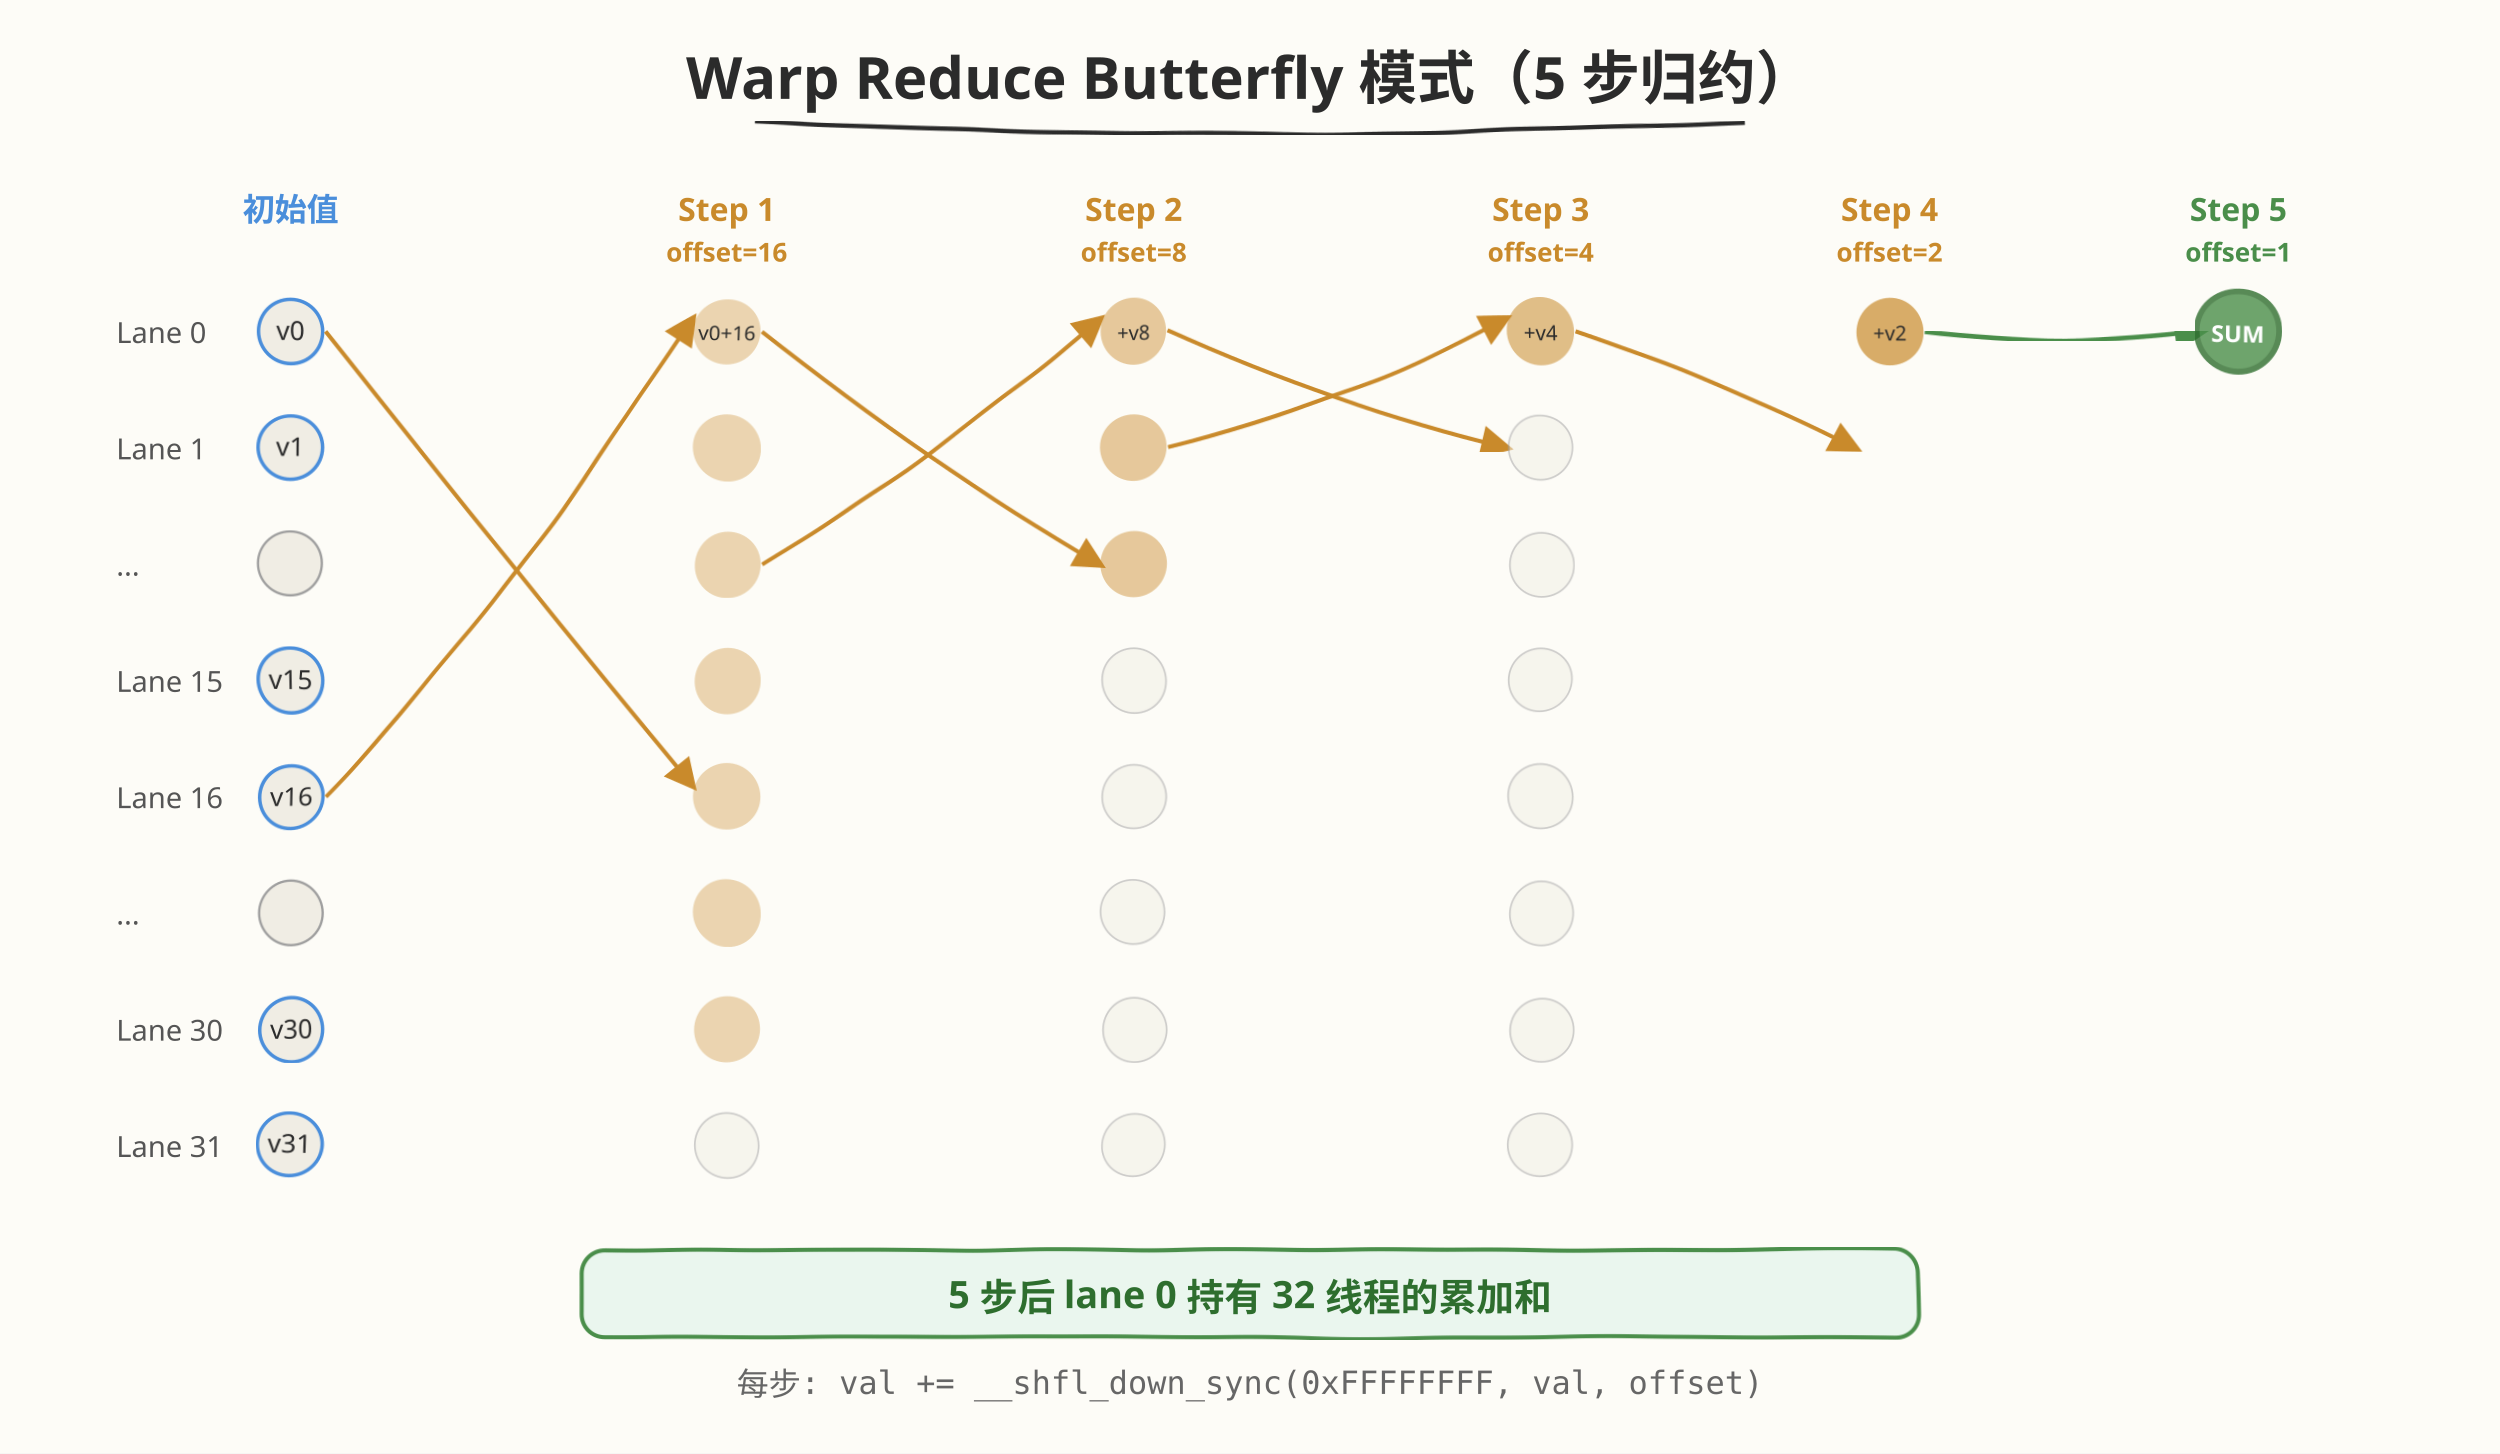
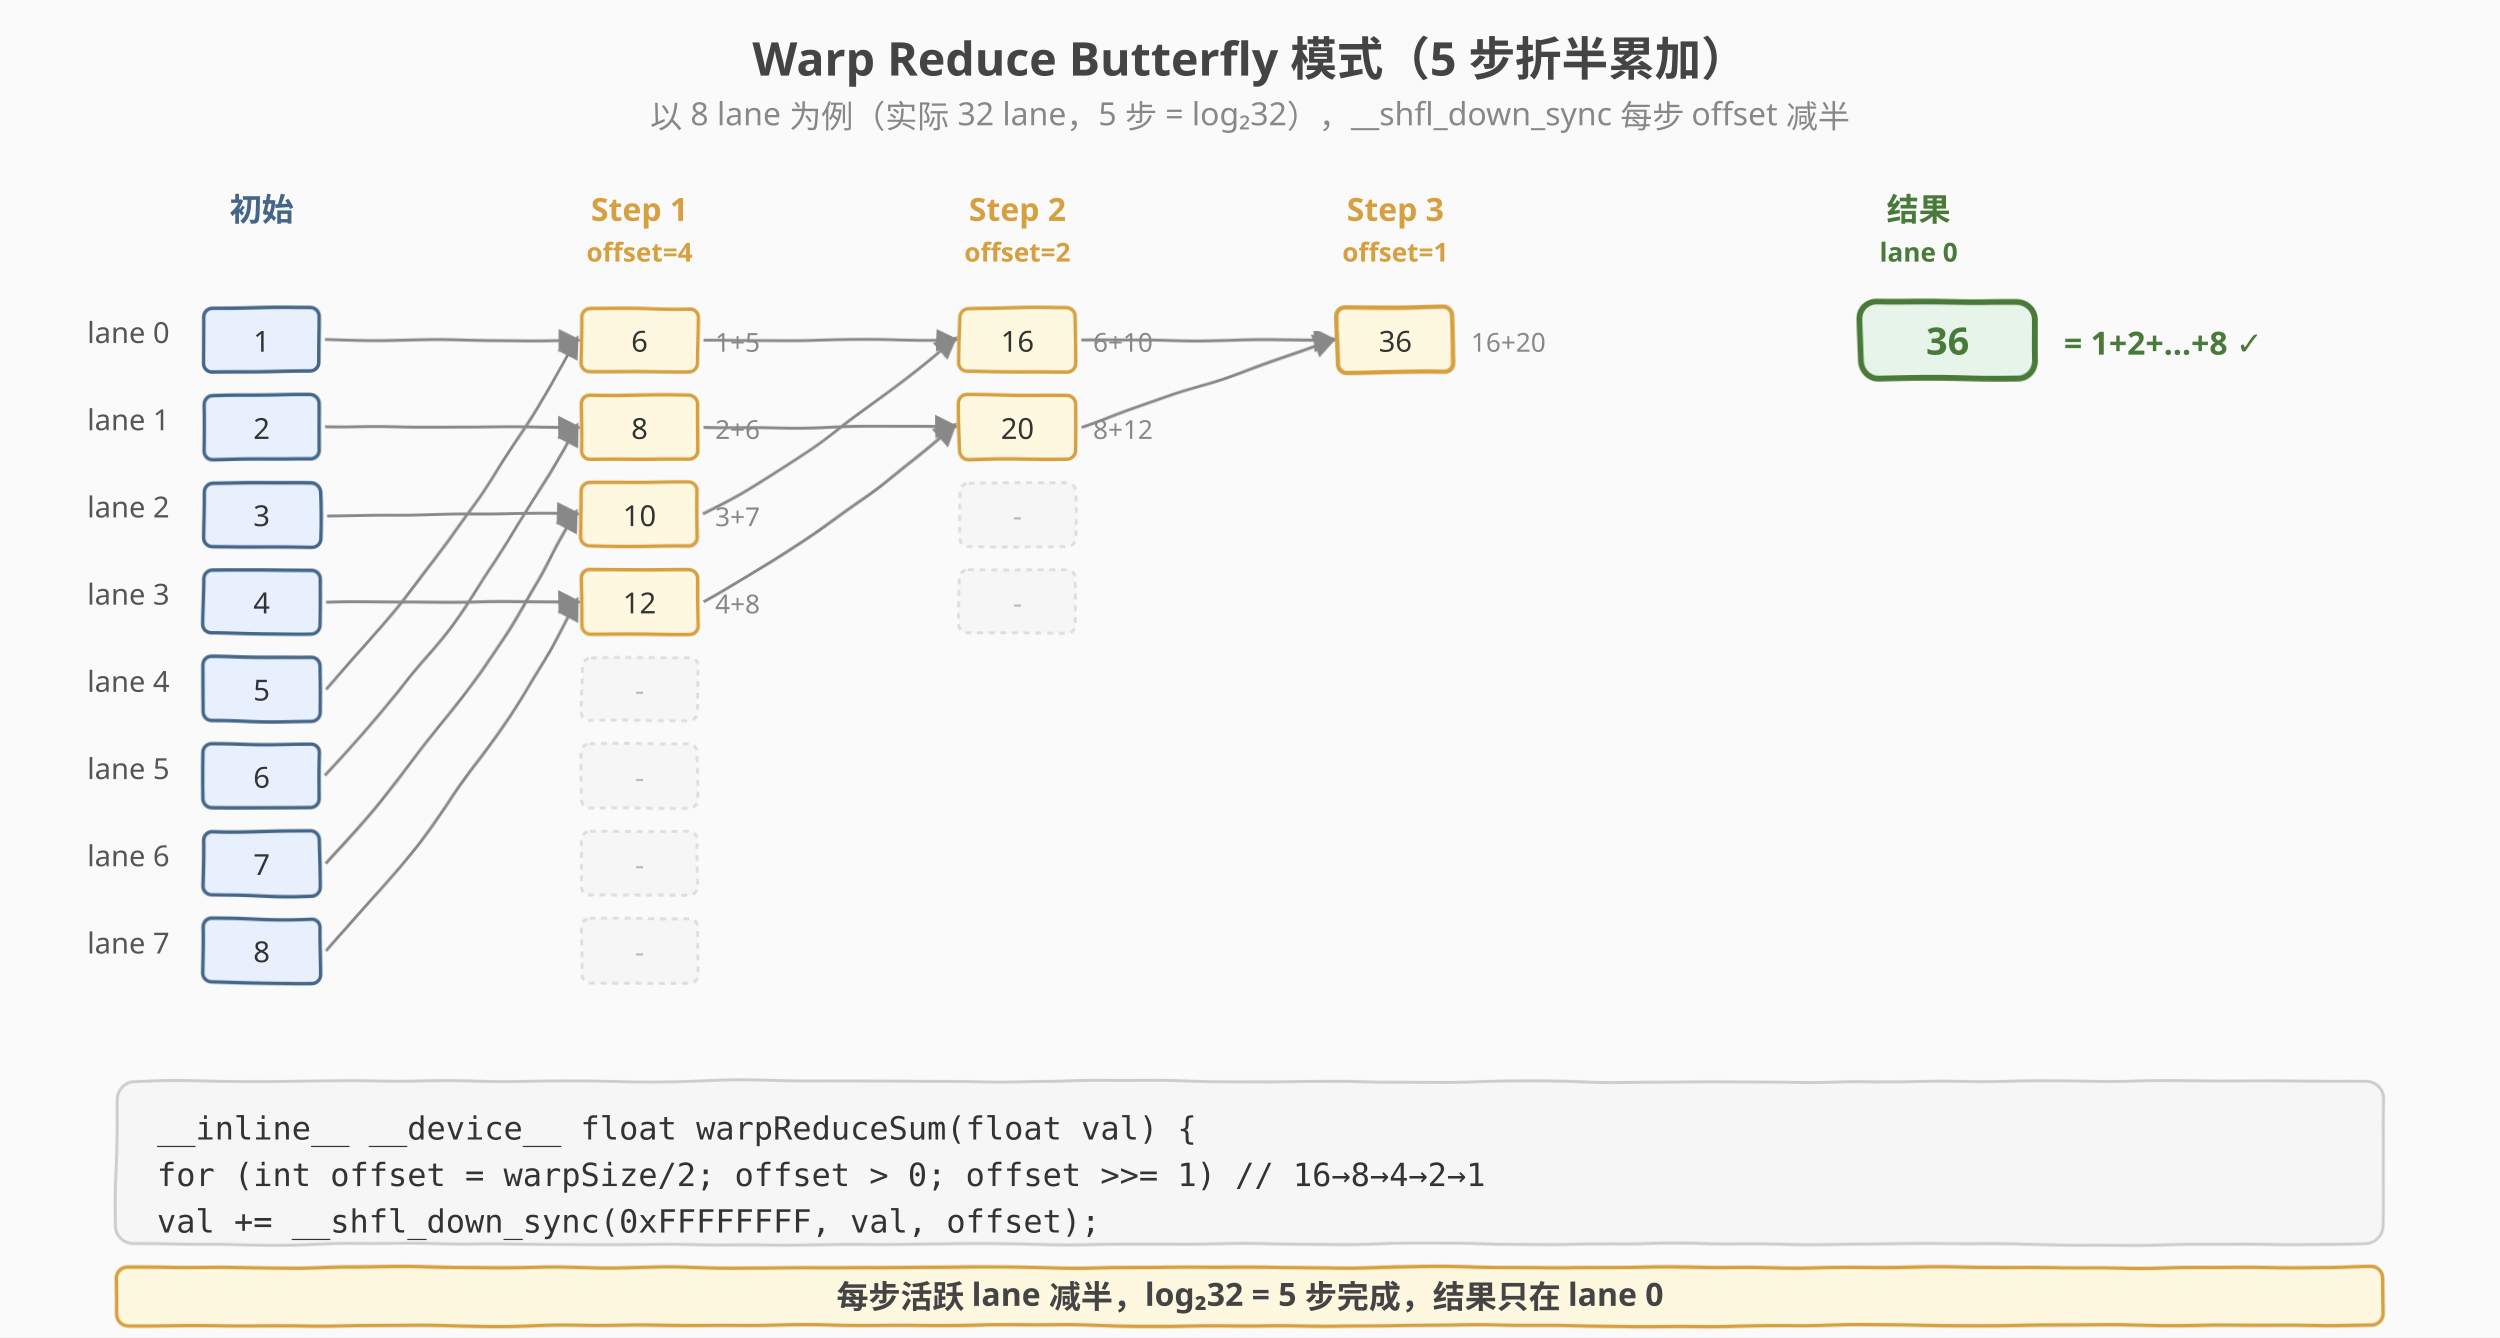
- <svg xmlns="http://www.w3.org/2000/svg" width="860" height="500" viewBox="0 0 860 500" font-family="'Comic Sans MS','Marker Felt','Segoe UI',cursive">
+ <svg xmlns="http://www.w3.org/2000/svg" viewBox="0 0 860 460" font-family="'Comic Sans MS', 'Segoe UI', 'Kaiti SC', 楷体, cursive">
  <defs>
-     <filter id="sk" x="-3%" y="-3%" width="106%" height="106%">
-       <feTurbulence type="fractalNoise" baseFrequency="0.018" numOctaves="2" seed="12" result="n" />
-       <feDisplacementMap in="SourceGraphic" in2="n" scale="1.8" />
+     <filter id="rough2">
+       <feTurbulence type="fractalNoise" baseFrequency="0.025" numOctaves="2" seed="7" />
+       <feDisplacementMap in="SourceGraphic" scale="1.5" />
    </filter>
-     <marker id="arO" markerWidth="8" markerHeight="8" refX="6" refY="4" orient="auto">
-       <path d="M0,0 L8,4 L0,8 z" fill="#c98a2b" />
-     </marker>
-     <marker id="arG" markerWidth="8" markerHeight="8" refX="6" refY="4" orient="auto">
-       <path d="M0,0 L8,4 L0,8 z" fill="#4a8e4a" />
+     <marker id="arr" markerWidth="8" markerHeight="8" refX="6" refY="4" orient="auto">
+       <path d="M 0 0 L 8 4 L 0 8 z" fill="#888" />
    </marker>
  </defs>
-   <rect width="860" height="500" fill="#fdfcf7" />
-   <text x="430" y="34" text-anchor="middle" font-size="20" font-weight="bold" fill="#2b2b2b">Warp Reduce Butterfly 模式（5 步归约）</text>
-   <path d="M 260 42 Q 430 50 600 42" stroke="#2b2b2b" stroke-width="1.5" fill="none" filter="url(#sk)" />
+   <rect width="860" height="460" fill="#fafafa" />
+   <text x="430" y="26" text-anchor="middle" font-size="16" fill="#444" font-weight="bold">Warp Reduce Butterfly 模式（5 步折半累加）</text>
+   <text x="430" y="44" text-anchor="middle" font-size="11" fill="#888">以 8 lane 为例（实际 32 lane，5 步 = log₂32），__shfl_down_sync 每步 offset 减半</text>
  <g font-size="11" font-weight="bold">
-     <text x="100" y="76" text-anchor="middle" fill="#4a8edb">初始值</text>
-     <text x="250" y="76" text-anchor="middle" fill="#c98a2b">Step 1</text>
-     <text x="250" y="90" text-anchor="middle" fill="#c98a2b" font-size="9">offset=16</text>
-     <text x="390" y="76" text-anchor="middle" fill="#c98a2b">Step 2</text>
-     <text x="390" y="90" text-anchor="middle" fill="#c98a2b" font-size="9">offset=8</text>
-     <text x="530" y="76" text-anchor="middle" fill="#c98a2b">Step 3</text>
-     <text x="530" y="90" text-anchor="middle" fill="#c98a2b" font-size="9">offset=4</text>
-     <text x="650" y="76" text-anchor="middle" fill="#c98a2b">Step 4</text>
-     <text x="650" y="90" text-anchor="middle" fill="#c98a2b" font-size="9">offset=2</text>
-     <text x="770" y="76" text-anchor="middle" fill="#4a8e4a">Step 5</text>
-     <text x="770" y="90" text-anchor="middle" fill="#4a8e4a" font-size="9">offset=1</text>
+     <text x="90" y="76" text-anchor="middle" fill="#446688">初始</text>
+     <text x="220" y="76" text-anchor="middle" fill="#d6a040">Step 1</text>
+     <text x="220" y="90" text-anchor="middle" fill="#d6a040" font-size="9">offset=4</text>
+     <text x="350" y="76" text-anchor="middle" fill="#d6a040">Step 2</text>
+     <text x="350" y="90" text-anchor="middle" fill="#d6a040" font-size="9">offset=2</text>
+     <text x="480" y="76" text-anchor="middle" fill="#d6a040">Step 3</text>
+     <text x="480" y="90" text-anchor="middle" fill="#d6a040" font-size="9">offset=1</text>
+     <text x="660" y="76" text-anchor="middle" fill="#4a7a3a">结果</text>
+     <text x="660" y="90" text-anchor="middle" fill="#4a7a3a" font-size="9">lane 0</text>
  </g>
  <g font-size="10" fill="#555">
-     <text x="40" y="118">Lane 0</text>
-     <text x="40" y="158">Lane 1</text>
-     <text x="40" y="198">...</text>
-     <text x="40" y="238">Lane 15</text>
-     <text x="40" y="278">Lane 16</text>
-     <text x="40" y="318">...</text>
-     <text x="40" y="358">Lane 30</text>
-     <text x="40" y="398">Lane 31</text>
+     <text x="30" y="118">lane 0</text>
+     <text x="30" y="148">lane 1</text>
+     <text x="30" y="178">lane 2</text>
+     <text x="30" y="208">lane 3</text>
+     <text x="30" y="238">lane 4</text>
+     <text x="30" y="268">lane 5</text>
+     <text x="30" y="298">lane 6</text>
+     <text x="30" y="328">lane 7</text>
  </g>
-   <g font-size="9" fill="#2b2b2b">
-     <g filter="url(#sk)">
-       <circle cx="100" cy="114" r="11" fill="#f0ede4" stroke="#4a8edb" stroke-width="1.2" />
-       <text x="100" y="117" text-anchor="middle">v0</text>
-     </g>
-     <g filter="url(#sk)">
-       <circle cx="100" cy="154" r="11" fill="#f0ede4" stroke="#4a8edb" stroke-width="1.2" />
-       <text x="100" y="157" text-anchor="middle">v1</text>
-     </g>
-     <g filter="url(#sk)">
-       <circle cx="100" cy="194" r="11" fill="#f0ede4" stroke="#9e9e9e" stroke-width="0.8" />
-     </g>
-     <g filter="url(#sk)">
-       <circle cx="100" cy="234" r="11" fill="#f0ede4" stroke="#4a8edb" stroke-width="1.2" />
-       <text x="100" y="237" text-anchor="middle">v15</text>
-     </g>
-     <g filter="url(#sk)">
-       <circle cx="100" cy="274" r="11" fill="#f0ede4" stroke="#4a8edb" stroke-width="1.2" />
-       <text x="100" y="277" text-anchor="middle">v16</text>
-     </g>
-     <g filter="url(#sk)">
-       <circle cx="100" cy="314" r="11" fill="#f0ede4" stroke="#9e9e9e" stroke-width="0.8" />
-     </g>
-     <g filter="url(#sk)">
-       <circle cx="100" cy="354" r="11" fill="#f0ede4" stroke="#4a8edb" stroke-width="1.2" />
-       <text x="100" y="357" text-anchor="middle">v30</text>
-     </g>
-     <g filter="url(#sk)">
-       <circle cx="100" cy="394" r="11" fill="#f0ede4" stroke="#4a8edb" stroke-width="1.2" />
-       <text x="100" y="397" text-anchor="middle">v31</text>
-     </g>
+   <g font-size="10" fill="#333">
+     <rect x="70" y="106" width="40" height="22" fill="#e8f0fe" stroke="#446688" stroke-width="1.2" rx="3" filter="url(#rough2)" />
+     <text x="90" y="121" text-anchor="middle">1</text>
+     <rect x="70" y="136" width="40" height="22" fill="#e8f0fe" stroke="#446688" stroke-width="1.2" rx="3" filter="url(#rough2)" />
+     <text x="90" y="151" text-anchor="middle">2</text>
+     <rect x="70" y="166" width="40" height="22" fill="#e8f0fe" stroke="#446688" stroke-width="1.2" rx="3" filter="url(#rough2)" />
+     <text x="90" y="181" text-anchor="middle">3</text>
+     <rect x="70" y="196" width="40" height="22" fill="#e8f0fe" stroke="#446688" stroke-width="1.2" rx="3" filter="url(#rough2)" />
+     <text x="90" y="211" text-anchor="middle">4</text>
+     <rect x="70" y="226" width="40" height="22" fill="#e8f0fe" stroke="#446688" stroke-width="1.2" rx="3" filter="url(#rough2)" />
+     <text x="90" y="241" text-anchor="middle">5</text>
+     <rect x="70" y="256" width="40" height="22" fill="#e8f0fe" stroke="#446688" stroke-width="1.2" rx="3" filter="url(#rough2)" />
+     <text x="90" y="271" text-anchor="middle">6</text>
+     <rect x="70" y="286" width="40" height="22" fill="#e8f0fe" stroke="#446688" stroke-width="1.2" rx="3" filter="url(#rough2)" />
+     <text x="90" y="301" text-anchor="middle">7</text>
+     <rect x="70" y="316" width="40" height="22" fill="#e8f0fe" stroke="#446688" stroke-width="1.2" rx="3" filter="url(#rough2)" />
+     <text x="90" y="331" text-anchor="middle">8</text>
  </g>
-   <g stroke="#c98a2b" stroke-width="1.4" fill="none">
-     <path d="M 112 114 Q 180 200 238 270" marker-end="url(#arO)" filter="url(#sk)" />
-     <path d="M 112 274 Q 180 200 238 110" marker-end="url(#arO)" filter="url(#sk)" />
+   <g stroke="#888" stroke-width="1" fill="none" filter="url(#rough2)">
+     <path d="M 112 117 Q 165 117 198 117" marker-end="url(#arr)" />
+     <path d="M 112 147 Q 165 147 198 147" marker-end="url(#arr)" />
+     <path d="M 112 177 Q 165 177 198 177" marker-end="url(#arr)" />
+     <path d="M 112 207 Q 165 207 198 207" marker-end="url(#arr)" />
+     <path d="M 112 237 Q 165 180 198 117" marker-end="url(#arr)" />
+     <path d="M 112 267 Q 165 210 198 147" marker-end="url(#arr)" />
+     <path d="M 112 297 Q 165 240 198 177" marker-end="url(#arr)" />
+     <path d="M 112 327 Q 165 270 198 207" marker-end="url(#arr)" />
  </g>
-   <g font-size="9" fill="#2b2b2b">
-     <g filter="url(#sk)">
-       <circle cx="250" cy="114" r="11" fill="#c98a2b" opacity="0.35" stroke="#c98a2b" stroke-width="1" />
-       <text x="250" y="117" text-anchor="middle" font-size="7">v0+16</text>
-     </g>
-     <g filter="url(#sk)">
-       <circle cx="250" cy="154" r="11" fill="#c98a2b" opacity="0.35" stroke="#c98a2b" stroke-width="1" />
-     </g>
-     <g filter="url(#sk)">
-       <circle cx="250" cy="194" r="11" fill="#c98a2b" opacity="0.35" stroke="#c98a2b" stroke-width="1" />
-     </g>
-     <g filter="url(#sk)">
-       <circle cx="250" cy="234" r="11" fill="#c98a2b" opacity="0.35" stroke="#c98a2b" stroke-width="1" />
-     </g>
-     <g filter="url(#sk)">
-       <circle cx="250" cy="274" r="11" fill="#c98a2b" opacity="0.35" stroke="#c98a2b" stroke-width="1" />
-     </g>
-     <g filter="url(#sk)">
-       <circle cx="250" cy="314" r="11" fill="#c98a2b" opacity="0.35" stroke="#c98a2b" stroke-width="1" />
-     </g>
-     <g filter="url(#sk)">
-       <circle cx="250" cy="354" r="11" fill="#c98a2b" opacity="0.35" stroke="#c98a2b" stroke-width="1" />
-     </g>
-     <g filter="url(#sk)">
-       <circle cx="250" cy="394" r="11" fill="#f0ede4" stroke="#9e9e9e" stroke-width="0.6" opacity="0.5" />
-     </g>
+   <g font-size="10" fill="#333">
+     <rect x="200" y="106" width="40" height="22" fill="#fff8e1" stroke="#d6a040" stroke-width="1.2" rx="3" filter="url(#rough2)" />
+     <text x="220" y="121" text-anchor="middle">6</text>
+     <text x="246" y="121" font-size="9" fill="#888">1+5</text>
+     <rect x="200" y="136" width="40" height="22" fill="#fff8e1" stroke="#d6a040" stroke-width="1.2" rx="3" filter="url(#rough2)" />
+     <text x="220" y="151" text-anchor="middle">8</text>
+     <text x="246" y="151" font-size="9" fill="#888">2+6</text>
+     <rect x="200" y="166" width="40" height="22" fill="#fff8e1" stroke="#d6a040" stroke-width="1.2" rx="3" filter="url(#rough2)" />
+     <text x="220" y="181" text-anchor="middle">10</text>
+     <text x="246" y="181" font-size="9" fill="#888">3+7</text>
+     <rect x="200" y="196" width="40" height="22" fill="#fff8e1" stroke="#d6a040" stroke-width="1.2" rx="3" filter="url(#rough2)" />
+     <text x="220" y="211" text-anchor="middle">12</text>
+     <text x="246" y="211" font-size="9" fill="#888">4+8</text>
+     <rect x="200" y="226" width="40" height="22" fill="#f6f6f6" stroke="#ddd" stroke-width="1" stroke-dasharray="2,2" rx="3" filter="url(#rough2)" />
+     <text x="220" y="241" text-anchor="middle" fill="#bbb">-</text>
+     <rect x="200" y="256" width="40" height="22" fill="#f6f6f6" stroke="#ddd" stroke-width="1" stroke-dasharray="2,2" rx="3" filter="url(#rough2)" />
+     <text x="220" y="271" text-anchor="middle" fill="#bbb">-</text>
+     <rect x="200" y="286" width="40" height="22" fill="#f6f6f6" stroke="#ddd" stroke-width="1" stroke-dasharray="2,2" rx="3" filter="url(#rough2)" />
+     <text x="220" y="301" text-anchor="middle" fill="#bbb">-</text>
+     <rect x="200" y="316" width="40" height="22" fill="#f6f6f6" stroke="#ddd" stroke-width="1" stroke-dasharray="2,2" rx="3" filter="url(#rough2)" />
+     <text x="220" y="331" text-anchor="middle" fill="#bbb">-</text>
  </g>
-   <g stroke="#c98a2b" stroke-width="1.4" fill="none">
-     <path d="M 262 114 Q 320 160 378 194" marker-end="url(#arO)" filter="url(#sk)" />
-     <path d="M 262 194 Q 320 160 378 110" marker-end="url(#arO)" filter="url(#sk)" />
+   <g stroke="#888" stroke-width="1" fill="none" filter="url(#rough2)">
+     <path d="M 242 117 Q 290 117 328 117" marker-end="url(#arr)" />
+     <path d="M 242 147 Q 290 147 328 147" marker-end="url(#arr)" />
+     <path d="M 242 177 Q 290 150 328 117" marker-end="url(#arr)" />
+     <path d="M 242 207 Q 290 180 328 147" marker-end="url(#arr)" />
  </g>
-   <g font-size="9" fill="#2b2b2b">
-     <g filter="url(#sk)">
-       <circle cx="390" cy="114" r="11" fill="#c98a2b" opacity="0.45" stroke="#c98a2b" stroke-width="1" />
-       <text x="390" y="117" text-anchor="middle" font-size="7">+v8</text>
-     </g>
-     <g filter="url(#sk)">
-       <circle cx="390" cy="154" r="11" fill="#c98a2b" opacity="0.45" stroke="#c98a2b" stroke-width="1" />
-     </g>
-     <g filter="url(#sk)">
-       <circle cx="390" cy="194" r="11" fill="#c98a2b" opacity="0.45" stroke="#c98a2b" stroke-width="1" />
-     </g>
-     <g filter="url(#sk)">
-       <circle cx="390" cy="234" r="11" fill="#f0ede4" stroke="#9e9e9e" stroke-width="0.6" opacity="0.5" />
-     </g>
-     <g filter="url(#sk)">
-       <circle cx="390" cy="274" r="11" fill="#f0ede4" stroke="#9e9e9e" stroke-width="0.6" opacity="0.5" />
-     </g>
-     <g filter="url(#sk)">
-       <circle cx="390" cy="314" r="11" fill="#f0ede4" stroke="#9e9e9e" stroke-width="0.6" opacity="0.5" />
-     </g>
-     <g filter="url(#sk)">
-       <circle cx="390" cy="354" r="11" fill="#f0ede4" stroke="#9e9e9e" stroke-width="0.6" opacity="0.5" />
-     </g>
-     <g filter="url(#sk)">
-       <circle cx="390" cy="394" r="11" fill="#f0ede4" stroke="#9e9e9e" stroke-width="0.6" opacity="0.5" />
-     </g>
+   <g font-size="10" fill="#333">
+     <rect x="330" y="106" width="40" height="22" fill="#fff8e1" stroke="#d6a040" stroke-width="1.2" rx="3" filter="url(#rough2)" />
+     <text x="350" y="121" text-anchor="middle">16</text>
+     <text x="376" y="121" font-size="9" fill="#888">6+10</text>
+     <rect x="330" y="136" width="40" height="22" fill="#fff8e1" stroke="#d6a040" stroke-width="1.2" rx="3" filter="url(#rough2)" />
+     <text x="350" y="151" text-anchor="middle">20</text>
+     <text x="376" y="151" font-size="9" fill="#888">8+12</text>
+     <rect x="330" y="166" width="40" height="22" fill="#f6f6f6" stroke="#ddd" stroke-width="1" stroke-dasharray="2,2" rx="3" filter="url(#rough2)" />
+     <text x="350" y="181" text-anchor="middle" fill="#bbb">-</text>
+     <rect x="330" y="196" width="40" height="22" fill="#f6f6f6" stroke="#ddd" stroke-width="1" stroke-dasharray="2,2" rx="3" filter="url(#rough2)" />
+     <text x="350" y="211" text-anchor="middle" fill="#bbb">-</text>
  </g>
-   <g stroke="#c98a2b" stroke-width="1.4" fill="none">
-     <path d="M 402 114 Q 460 140 518 154" marker-end="url(#arO)" filter="url(#sk)" />
-     <path d="M 402 154 Q 460 140 518 110" marker-end="url(#arO)" filter="url(#sk)" />
+   <g stroke="#888" stroke-width="1" fill="none" filter="url(#rough2)">
+     <path d="M 372 117 Q 415 117 458 117" marker-end="url(#arr)" />
+     <path d="M 372 147 Q 415 132 458 117" marker-end="url(#arr)" />
  </g>
-   <g font-size="9" fill="#2b2b2b">
-     <g filter="url(#sk)">
-       <circle cx="530" cy="114" r="11" fill="#c98a2b" opacity="0.55" stroke="#c98a2b" stroke-width="1" />
-       <text x="530" y="117" text-anchor="middle" font-size="7">+v4</text>
-     </g>
-     <g filter="url(#sk)">
-       <circle cx="530" cy="154" r="11" fill="#f0ede4" stroke="#9e9e9e" stroke-width="0.6" opacity="0.5" />
-     </g>
-     <g filter="url(#sk)">
-       <circle cx="530" cy="194" r="11" fill="#f0ede4" stroke="#9e9e9e" stroke-width="0.6" opacity="0.5" />
-     </g>
-     <g filter="url(#sk)">
-       <circle cx="530" cy="234" r="11" fill="#f0ede4" stroke="#9e9e9e" stroke-width="0.6" opacity="0.5" />
-     </g>
-     <g filter="url(#sk)">
-       <circle cx="530" cy="274" r="11" fill="#f0ede4" stroke="#9e9e9e" stroke-width="0.6" opacity="0.5" />
-     </g>
-     <g filter="url(#sk)">
-       <circle cx="530" cy="314" r="11" fill="#f0ede4" stroke="#9e9e9e" stroke-width="0.6" opacity="0.5" />
-     </g>
-     <g filter="url(#sk)">
-       <circle cx="530" cy="354" r="11" fill="#f0ede4" stroke="#9e9e9e" stroke-width="0.6" opacity="0.5" />
-     </g>
-     <g filter="url(#sk)">
-       <circle cx="530" cy="394" r="11" fill="#f0ede4" stroke="#9e9e9e" stroke-width="0.6" opacity="0.5" />
-     </g>
+   <g font-size="10" fill="#333">
+     <rect x="460" y="106" width="40" height="22" fill="#fff8e1" stroke="#d6a040" stroke-width="1.5" rx="3" filter="url(#rough2)" />
+     <text x="480" y="121" text-anchor="middle">36</text>
+     <text x="506" y="121" font-size="9" fill="#888">16+20</text>
  </g>
-   <g stroke="#c98a2b" stroke-width="1.4" fill="none">
-     <path d="M 542 114 Q 590 130 638 154" marker-end="url(#arO)" filter="url(#sk)" />
-   </g>
-   <g font-size="9" fill="#2b2b2b">
-     <g filter="url(#sk)">
-       <circle cx="650" cy="114" r="11" fill="#c98a2b" opacity="0.7" stroke="#c98a2b" stroke-width="1.2" />
-       <text x="650" y="117" text-anchor="middle" font-size="7">+v2</text>
-     </g>
-   </g>
-   <g stroke="#4a8e4a" stroke-width="1.6" fill="none">
-     <path d="M 662 114 Q 710 120 758 114" marker-end="url(#arG)" filter="url(#sk)" />
-   </g>
-   <g filter="url(#sk)">
-     <circle cx="770" cy="114" r="14" fill="#4a8e4a" opacity="0.8" stroke="#2e6e2e" stroke-width="2" />
-     <text x="770" y="118" text-anchor="middle" font-size="8" fill="#fff" font-weight="bold">SUM</text>
-   </g>
-   <g filter="url(#sk)">
-     <rect x="200" y="430" width="460" height="30" rx="8" fill="#eaf6ee" stroke="#4a8e4a" stroke-width="1.4" />
-   </g>
-   <text x="430" y="450" text-anchor="middle" font-size="13" fill="#2e6e2e" font-weight="bold">5 步后 lane 0 持有 32 线程的累加和</text>
-   <text x="430" y="480" text-anchor="middle" font-size="11" fill="#666" font-family="monospace">每步: val += __shfl_down_sync(0xFFFFFFFF, val, offset)</text>
+   <path d="M 504 117 Q 580 117 638 117" stroke="#4a7a3a" stroke-width="1.5" fill="none" marker-end="url(#arr)" filter="url(#rough2)" />
+   <rect x="640" y="104" width="60" height="26" fill="#e6f4ea" stroke="#4a7a3a" stroke-width="2" rx="6" filter="url(#rough2)" />
+   <text x="670" y="122" text-anchor="middle" font-size="13" fill="#4a7a3a" font-weight="bold">36</text>
+   <text x="710" y="122" font-size="11" fill="#4a7a3a" font-weight="bold">= 1+2+...+8 ✓</text>
+   <line x1="20" y1="358" x2="840" y2="358" stroke="#eee" stroke-width="1" filter="url(#rough2)" />
+   <rect x="40" y="372" width="780" height="56" fill="#f6f6f6" stroke="#ccc" stroke-width="1" rx="6" filter="url(#rough2)" />
+   <text x="54" y="392" font-family="monospace" font-size="11" fill="#333">__inline__ __device__ float warpReduceSum(float val) {</text>
+   <text x="54" y="408" font-family="monospace" font-size="11" fill="#333">    for (int offset = warpSize/2; offset &gt; 0; offset &gt;&gt;= 1)   // 16→8→4→2→1</text>
+   <text x="54" y="424" font-family="monospace" font-size="11" fill="#333">        val += __shfl_down_sync(0xFFFFFFFF, val, offset);</text>
+   <rect x="40" y="436" width="780" height="20" fill="#fff8e1" stroke="#d6a040" stroke-width="1.2" rx="4" filter="url(#rough2)" />
+   <text x="430" y="450" text-anchor="middle" font-size="11" fill="#444" font-weight="bold">每步活跃 lane 减半，log₂32 = 5 步完成，结果只在 lane 0</text>
</svg>
